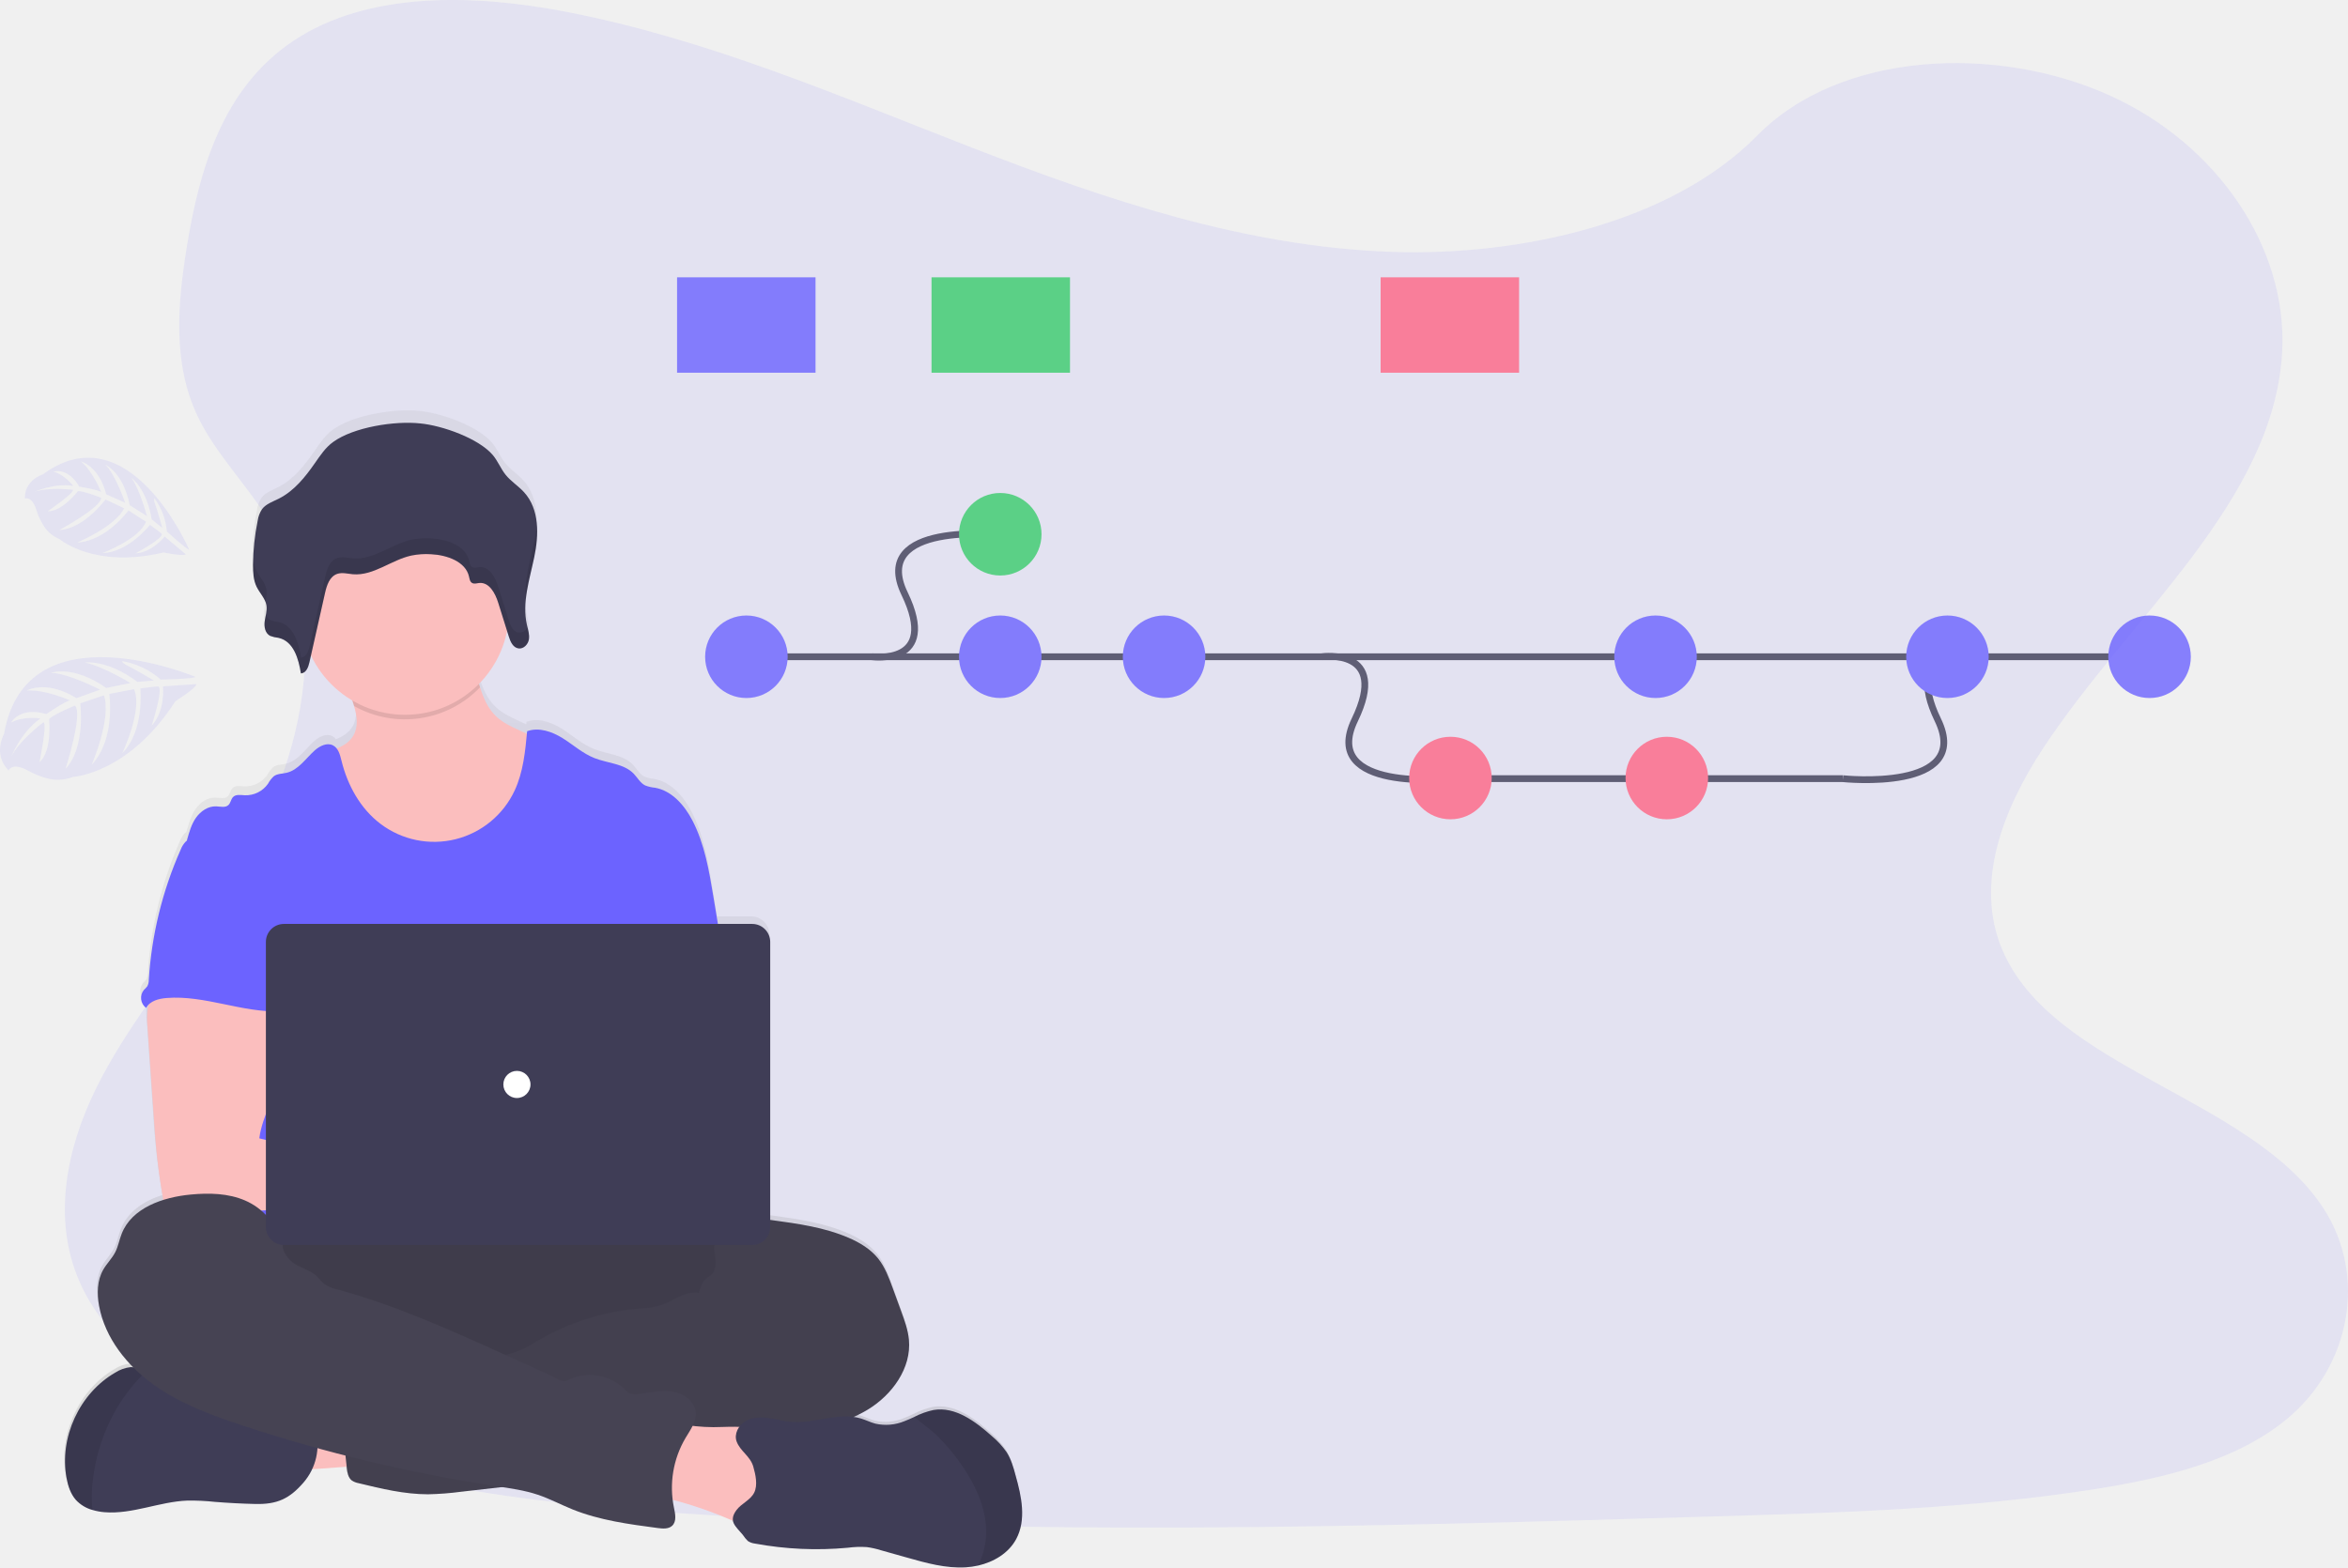
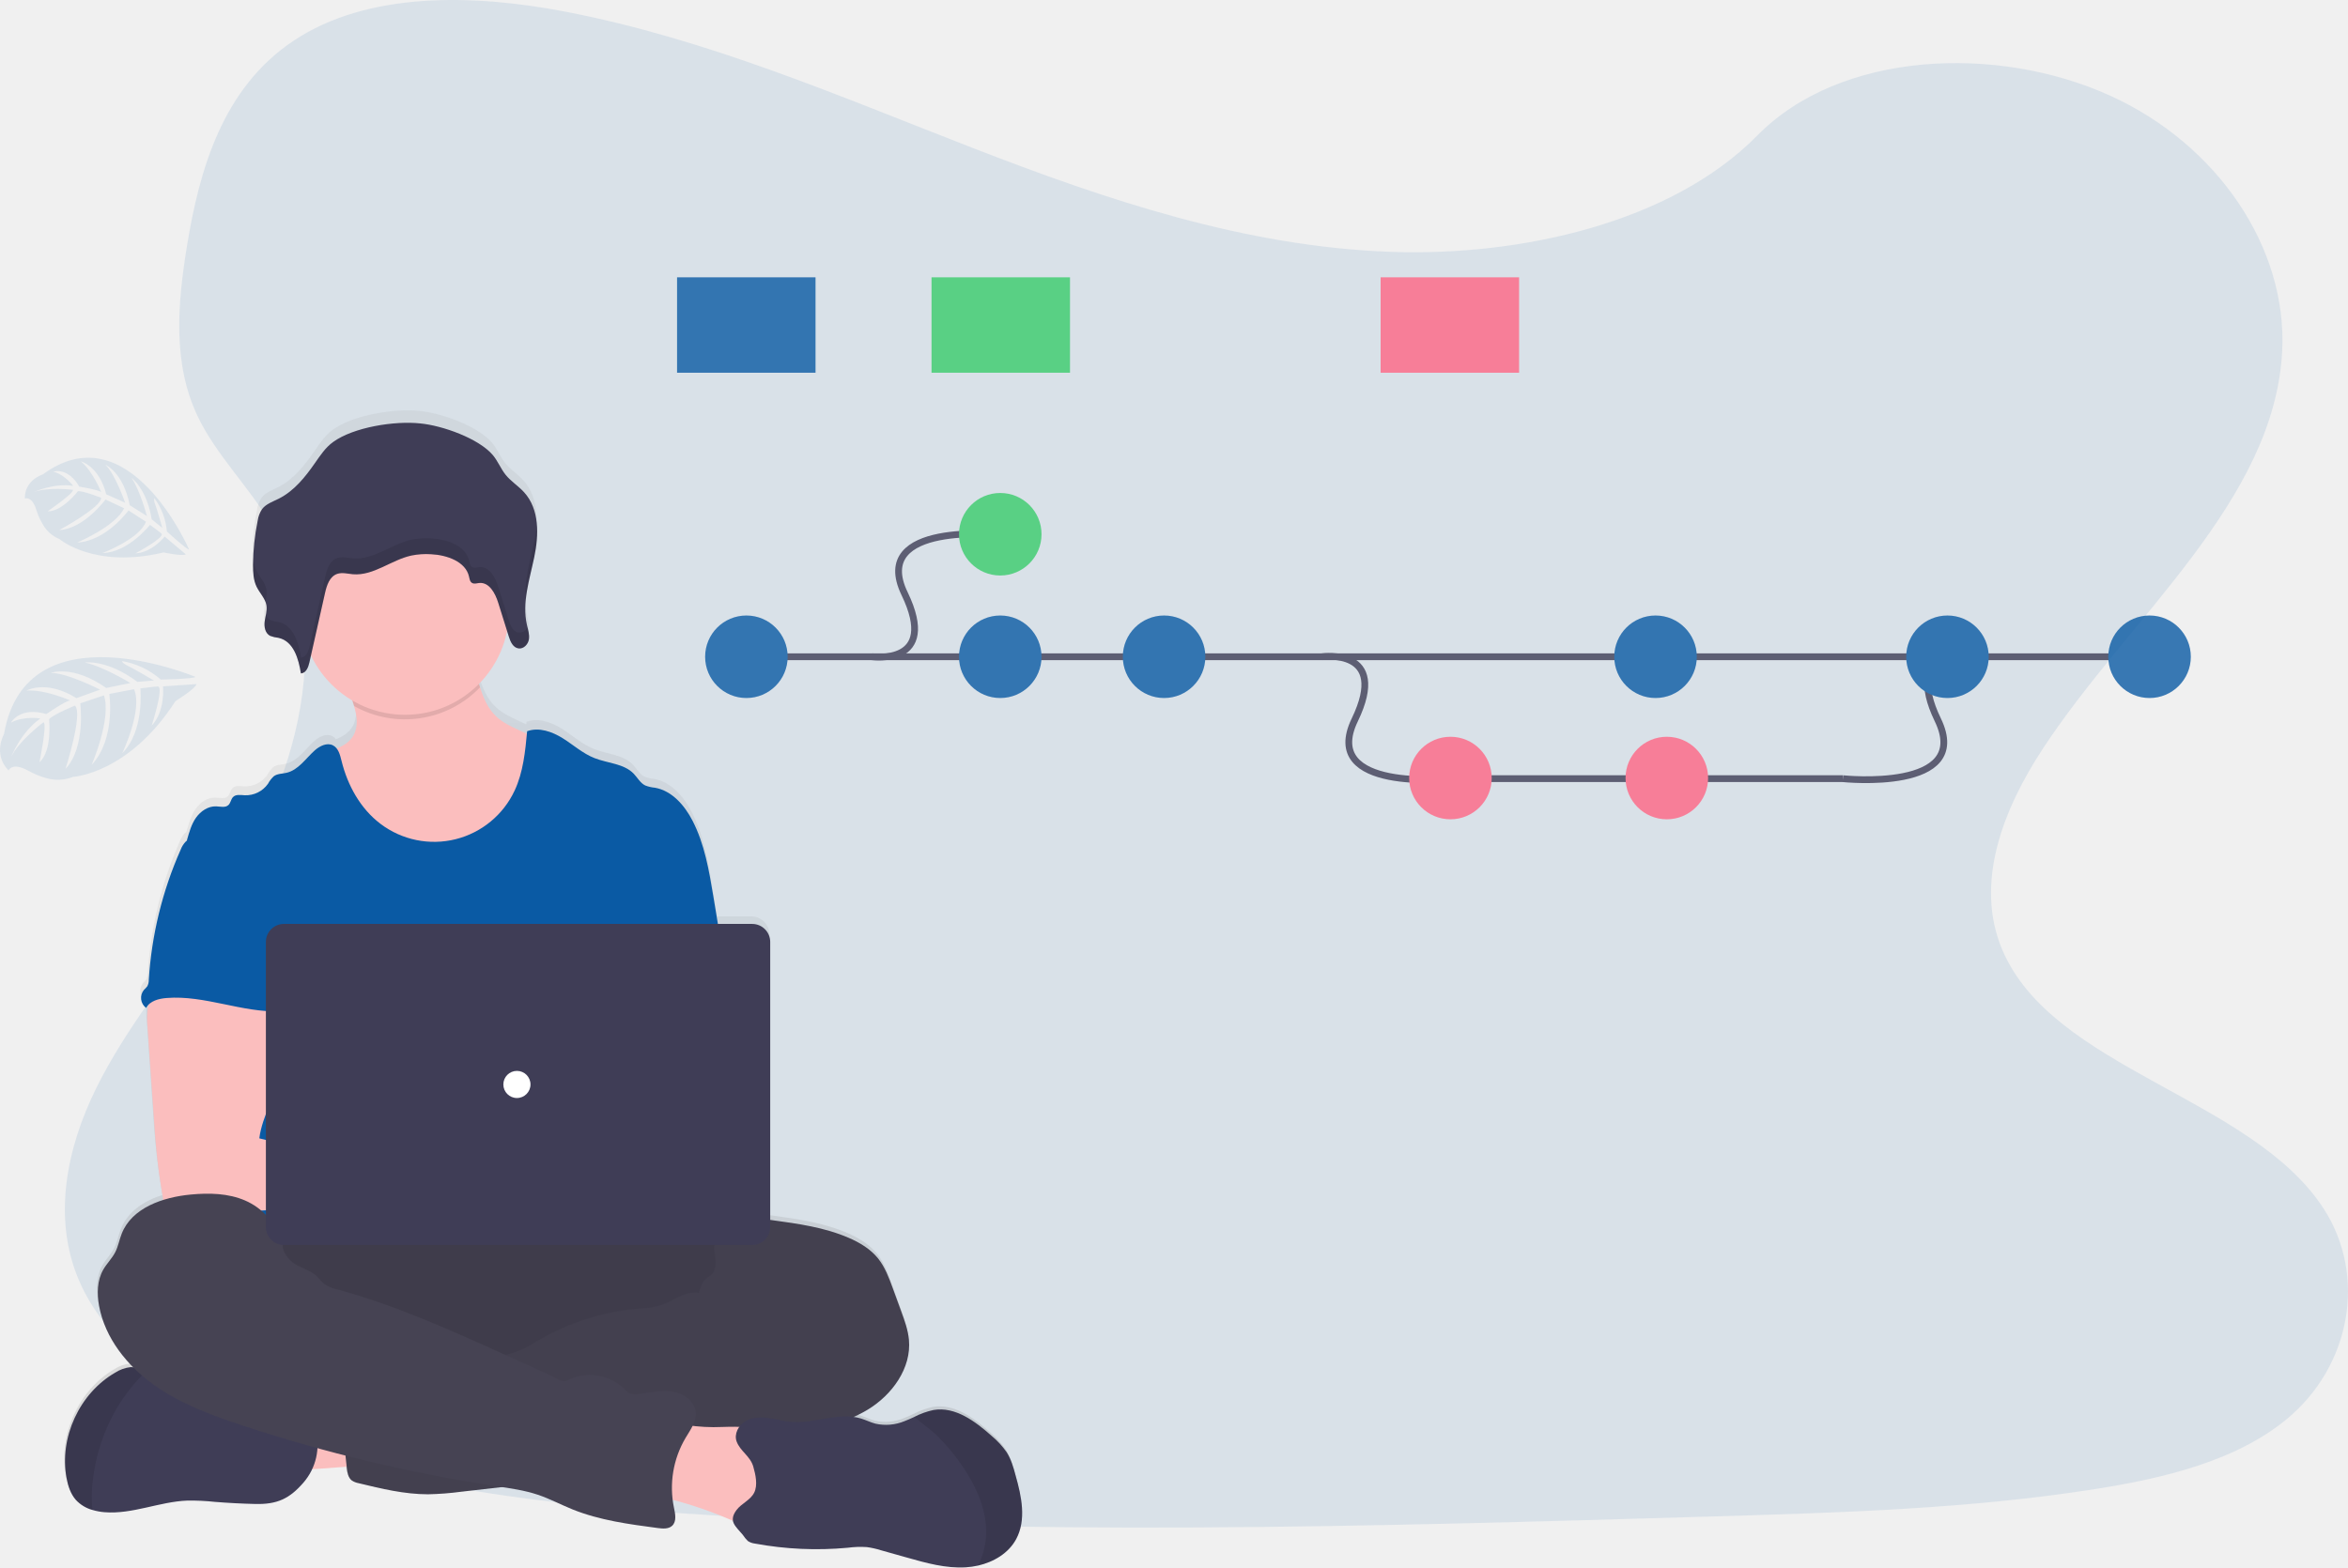
<svg xmlns="http://www.w3.org/2000/svg" id="b543c902-2711-464d-9f40-b15eb324e31e" data-name="Layer 1" width="1038.23" height="693.31" viewBox="0 0 1038.23 693.31">
  <defs>
    <linearGradient id="be976a09-f639-4984-bf14-ee296c482822" x1="320.96" y1="796.01" x2="320.96" y2="284.81" gradientUnits="userSpaceOnUse">
      <stop offset="0" stop-color="gray" stop-opacity="0.25" />
      <stop offset="0.54" stop-color="gray" stop-opacity="0.12" />
      <stop offset="1" stop-color="gray" stop-opacity="0.1" />
    </linearGradient>
  </defs>
-   <path d="M696.13,214.75c-64.72-2.25-126.36-23.14-185.23-46s-117.16-48.19-180.33-60.3c-40.63-7.79-87.09-8.89-119.83,12.89-31.5,21-41.68,57.15-47.16,90.72-4.11,25.27-6.54,51.85,4.75,75.5,7.83,16.42,21.74,30.22,31.36,45.95,33.46,54.72,9.81,122.2-26.46,175.63-17,25.06-36.74,49-49.87,75.66s-19.2,57.25-7.72,84.47c11.39,27,38.52,47.24,67.9,61.49,59.69,28.94,130,37.23,198.62,41.92,151.82,10.39,304.46,5.89,456.68,1.39,56.34-1.67,112.92-3.36,168.34-12.07,30.78-4.84,62.56-12.52,84.9-31,28.36-23.53,35.39-63.38,16.39-92.88-31.88-49.49-120-61.79-142.31-114.9-12.27-29.23.33-61.8,18.15-88.91,38.24-58.17,102.33-109.19,105.71-175.68,2.32-45.66-28.49-91.39-76.13-113-49.94-22.65-119.18-19.8-156,17.69C819.93,201.88,753.27,216.73,696.13,214.75Z" transform="translate(-80.89 -103.35)" fill="#6c63ff" opacity="0.1" />
+   <path d="M696.13,214.75c-64.72-2.25-126.36-23.14-185.23-46s-117.16-48.19-180.33-60.3c-40.63-7.79-87.09-8.89-119.83,12.89-31.5,21-41.68,57.15-47.16,90.72-4.11,25.27-6.54,51.85,4.75,75.5,7.83,16.42,21.74,30.22,31.36,45.95,33.46,54.72,9.81,122.2-26.46,175.63-17,25.06-36.74,49-49.87,75.66s-19.2,57.25-7.72,84.47c11.39,27,38.52,47.24,67.9,61.49,59.69,28.94,130,37.23,198.62,41.92,151.82,10.39,304.46,5.89,456.68,1.39,56.34-1.67,112.92-3.36,168.34-12.07,30.78-4.84,62.56-12.52,84.9-31,28.36-23.53,35.39-63.38,16.39-92.88-31.88-49.49-120-61.79-142.31-114.9-12.27-29.23.33-61.8,18.15-88.91,38.24-58.17,102.33-109.19,105.71-175.68,2.32-45.66-28.49-91.39-76.13-113-49.94-22.65-119.18-19.8-156,17.69C819.93,201.88,753.27,216.73,696.13,214.75Z" transform="translate(-80.89 -103.35)" fill="#0a5aa4" opacity="0.1" />
  <path d="M529.62,754.84c-1-3.62-2-7.28-4-10.43a36.53,36.53,0,0,0-6.55-7.17c-7.25-6.58-16.15-13.26-25.76-11.6a34.39,34.39,0,0,0-8.54,3.12c-1.4.65-2.81,1.3-4.25,1.85a21.17,21.17,0,0,1-12.82,1.12c-2.2-.59-4.25-1.65-6.42-2.31a20.35,20.35,0,0,0-3.15-.68,53.64,53.64,0,0,0,6.09-3.21C475,718.93,483.6,707,482.4,694.24c-.41-4.29-1.88-8.4-3.34-12.45l-3.84-10.62c-1.66-4.6-3.38-9.29-6.41-13.11-3.37-4.26-8.17-7.15-13.13-9.3-10.65-4.63-22.29-6.26-33.78-7.84l-.8-.11V516.68a8,8,0,0,0-8-8H398q-1-6.12-2-12.22c-1.9-11.61-3.87-23.43-9.22-33.88-3.5-6.84-9.07-13.37-16.58-14.71a16.08,16.08,0,0,1-4.31-1c-2.2-1.08-3.4-3.48-5.09-5.25-4.36-4.57-11.45-4.64-17.29-7-5.16-2.05-9.38-5.91-14.08-8.88s-10.54-5.08-15.74-3.15c0,.38-.07.76-.11,1.13l-3.34-1.54c-3.6-1.67-7.27-3.38-10.16-6.12-3.71-3.5-5.69-8.14-7.23-13.07-.16-.51-.31-1-.47-1.55a46.43,46.43,0,0,0,12.44-23.75l.81,2.63a17.45,17.45,0,0,0,.64,1.74,6.86,6.86,0,0,0,2,2.83,3.55,3.55,0,0,0,.84.49,3.5,3.5,0,0,0,.86.22,3.2,3.2,0,0,0,1.24-.09,4.73,4.73,0,0,0,3-2.78,6,6,0,0,0,.35-1.22,6.31,6.31,0,0,0,.07-.76c0-.08,0-.16,0-.24s0-.35,0-.52,0-.18,0-.28,0-.33-.05-.5l0-.26c0-.2-.06-.4-.1-.59s0-.11,0-.16c-.05-.25-.11-.51-.16-.76,0-.06,0-.13,0-.19s-.09-.41-.14-.62-.07-.27-.1-.41l0-.06h0c-.1-.4-.19-.79-.28-1.19a34.38,34.38,0,0,1-.55-10.56,113.08,113.08,0,0,1,2.86-15.35l.21-.91c.08-.35.16-.7.23-1.06.16-.72.32-1.44.47-2.17v0l.36-1.84.27-1.64,0-.21A47.41,47.41,0,0,0,318,330h0c-.46-5.23-2.08-10.18-5.63-14.12-2.51-2.79-5.82-4.85-8.15-7.78-2.18-2.74-3.41-6.12-5.67-8.81-6.24-7.45-22.26-13.19-32.09-14.19-11.26-1.14-29.45,1.74-38.53,8.39-3.36,2.45-5.66,6-8,9.36-4.3,6.25-9.18,12.49-16.07,16-2.6,1.32-5.58,2.32-7.31,4.62a12.49,12.49,0,0,0-1.95,5.18,102.71,102.71,0,0,0-2.06,19.78h0c0,.83,0,1.66,0,2.5a18.23,18.23,0,0,0,1.56,7.23c.16.34.34.67.53,1l.12.21a39.78,39.78,0,0,1,3.2,5.45,7.22,7.22,0,0,1,.49,1.66,12.24,12.24,0,0,1-.28,4.38h0c0,.22-.09.44-.13.66l-.09.43c0,.15,0,.3-.08.44-.08.43-.15.86-.21,1.28h0a9,9,0,0,0,.22,3.46,4.55,4.55,0,0,0,2.22,3,6.5,6.5,0,0,0,1.8.56c.63.11,1.27.18,1.89.32a9.33,9.33,0,0,1,2.29.85A9.22,9.22,0,0,1,208,383.1a11,11,0,0,1,.83.84,14,14,0,0,1,1.42,1.94q.32.53.6,1.08a24.67,24.67,0,0,1,1.71,4.52c.26.93.48,1.87.67,2.81.09.42.17.84.24,1.25s.14.83.2,1.24h0a2.91,2.91,0,0,0,.8-.16c1.47-.53,2.29-2.24,2.75-3.9.08-.28.15-.55.21-.82.23-1,.47-2.1.7-3.15a46.37,46.37,0,0,0,18.25,20.1c.28.83.55,1.65.79,2.49,1.31,4.53,1.94,9.27-.33,13.23-1.62,2.81-4.34,4.54-7.38,5.74a4.88,4.88,0,0,0-1.65-1.4c-2.63-1.32-5.79.28-8,2.25-4,3.62-7.26,8.81-12.52,10-1.9.44-4,.35-5.58,1.51a13,13,0,0,0-2.59,3.4,11.92,11.92,0,0,1-10.23,5.1c-1.83-.09-4-.51-5.25.83-.93,1-1,2.58-2,3.53-1.34,1.32-3.54.68-5.41.6-3.56-.15-6.87,2.15-8.9,5.1s-3,6.48-4,10l0,.06a7.15,7.15,0,0,0-.73.61,10.55,10.55,0,0,0-2.21,3.58,170.87,170.87,0,0,0-14.1,58.18,6,6,0,0,1-.64,2.82,13.87,13.87,0,0,1-1.47,1.6,5.61,5.61,0,0,0,.93,8,6.3,6.3,0,0,1,1.07-1.42c-.11.46-.21.91-.28,1.32a35.49,35.49,0,0,0-.11,8.8q1.42,20.84,2.87,41.65c.27,3.93.54,7.85.9,11.77q1.05,11.38,3,22.67c.06.34.13.69.22,1-8.15,2.59-15.4,7.27-18.45,15.08-1.06,2.7-1.54,5.64-2.84,8.23-1.43,2.84-3.78,5.11-5.34,7.89-2.69,4.78-2.81,10.64-1.83,16,1.89,10.45,7.54,19.79,15,27.39-.33,0-.67,0-1,0a15.64,15.64,0,0,0-6.83,2.45c-15.78,9.22-24.8,29-21.51,47.06.65,3.53,1.78,7.11,4.14,9.8a15.51,15.51,0,0,0,7.28,4.46,25.29,25.29,0,0,0,5.37,1c12.3,1,24.21-4.7,36.54-5.18a98,98,0,0,1,12.23.57q8.91.74,17.85.94c9.69.23,15.14-2.35,21.32-9.59a26.1,26.1,0,0,0,3.77-5.94c5.26-.3,11.07-.76,15.27-1.1l.06.58c.23,2,.58,4.3,2.18,5.56a7.61,7.61,0,0,0,3,1.23c10.1,2.48,20.32,5,30.72,5a129.71,129.71,0,0,0,14.59-1.12l18.27-2.11a91,91,0,0,1,15.7,3.42c5.28,1.79,10.21,4.45,15.37,6.56,12,4.86,24.9,6.6,37.68,8.3,2.18.29,4.68.49,6.29-1,2.08-2,1.39-5.34.8-8.14-.24-1.15-.42-2.3-.56-3.46a175.25,175.25,0,0,1,25.24,8.76l1.43.63c.42,2.18,2.43,3.92,4.36,6.27a16,16,0,0,0,2.21,2.74,7.37,7.37,0,0,0,3.17,1.14,147.82,147.82,0,0,0,40.93,1.85,41.86,41.86,0,0,1,8.44-.29,36.58,36.58,0,0,1,6.1,1.37l11.57,3.32c8.53,2.44,17.26,4.91,26.11,4.36a33.4,33.4,0,0,0,5.33-.77c7-1.62,13.52-5.53,16.88-11.82C534.37,774.76,532.18,764.24,529.62,754.84Z" transform="translate(-80.89 -103.35)" fill="url(#be976a09-f639-4984-bf14-ee296c482822)" />
  <path d="M205.91,752.89c-2.11-4.8-4.11-10.32-2-15.12a12.85,12.85,0,0,1,6.65-6.25,32,32,0,0,1,9-2.22,125.61,125.61,0,0,1,29.26-.4c.71,5.62-.79,11.32-2.08,16.75-1.17,5-1.84,5.74-7,6C236.4,751.83,206.7,754.66,205.91,752.89Z" transform="translate(-80.89 -103.35)" fill="#fbbebe" />
  <ellipse cx="214.07" cy="577.16" rx="143" ry="40" fill="#464353" />
  <ellipse cx="214.07" cy="577.16" rx="143" ry="40" opacity="0.1" />
  <path d="M320.6,469.35a44.49,44.49,0,0,1-22.94,20.84,57.58,57.58,0,0,1-18.21,3.46c-6.79.31-13.72-.13-20.1-2.45-8.56-3.1-15.67-9.44-21-16.83s-9-15.83-12.19-24.34c-1.68-4.43-3.28-9.15-2.49-13.83,5.15-1.17,10.79-2.89,13.45-7.46,2.27-3.92,1.64-8.62.33-13.1-.37-1.27-.8-2.53-1.23-3.74-1-2.9-4.45-8.41-2-10.89,1.53-1.57,7.94-2.37,10.15-3.39,6.81-3.14,13.09-7.68,20.57-9.17,6.47-1.29,13.15-.08,19.61,1.26a6.45,6.45,0,0,1,2.42.87,5.82,5.82,0,0,1,1.8,2.7c1.84,4.48,2.92,9.43,4.4,14.1,1.54,4.89,3.52,9.48,7.23,12.95,2.89,2.71,6.57,4.41,10.17,6.06l8.86,4.06a11.65,11.65,0,0,1,4.19,2.71,10.61,10.61,0,0,1,2,5.44A50.82,50.82,0,0,1,320.6,469.35Z" transform="translate(-80.89 -103.35)" fill="#fbbebe" />
  <path d="M293.13,407.38a46,46,0,0,1-55.67,8.26c-.37-1.27-.8-2.53-1.23-3.74-1-2.9-4.45-8.41-2-10.89,1.53-1.57,7.94-2.37,10.15-3.39,6.81-3.14,13.09-7.68,20.57-9.17,6.47-1.29,13.15-.08,19.61,1.26a6.45,6.45,0,0,1,2.42.87,5.82,5.82,0,0,1,1.8,2.7C290.57,397.76,291.65,402.71,293.13,407.38Z" transform="translate(-80.89 -103.35)" opacity="0.1" />
  <circle cx="179.07" cy="270.16" r="46" fill="#fbbebe" />
-   <path d="M400.11,522.8l-3.78-22.9c-1.91-11.49-3.88-23.2-9.22-33.55-3.51-6.78-9.08-13.24-16.59-14.58a16.05,16.05,0,0,1-4.32-1c-2.2-1.06-3.4-3.44-5.09-5.2-4.36-4.52-11.46-4.59-17.3-6.89-5.16-2-9.38-5.85-14.08-8.79s-10.55-5-15.75-3.12c-.84,8.95-1.73,18.1-5.53,26.25a39.28,39.28,0,0,1-59.26,14.76c-8.91-6.71-14.62-17.06-17.28-27.89-.65-2.64-1.39-5.67-3.82-6.88-2.63-1.32-5.79.28-8,2.22-4,3.59-7.27,8.73-12.53,9.94-1.9.44-4,.35-5.58,1.5a12.7,12.7,0,0,0-2.6,3.37,12,12,0,0,1-10.23,5.06c-1.83-.09-4-.51-5.25.82-.93,1-1,2.56-2,3.49-1.35,1.31-3.54.67-5.42.6-3.56-.15-6.87,2.13-8.91,5s-3,6.42-4,9.86c10.93,24.34,20.93,48.71,31.86,73.05a6.23,6.23,0,0,1,.79,3,7.31,7.31,0,0,1-1.36,3c-5.36,8.61-5.19,19.44-4.6,29.56s1.31,20.81-3.21,29.88c-1.23,2.49-2.83,4.77-4,7.26-2.74,5.64-3.73,23.68-2.13,29.74H407c-4.31-11.85-2.67-35.63-1.77-48.21.63-8.8-1-17.59-1.7-26.39C402,557.79,403.08,540.74,400.11,522.8Z" transform="translate(-80.89 -103.35)" fill="#6c63ff" />
+   <path d="M400.11,522.8l-3.78-22.9c-1.91-11.49-3.88-23.2-9.22-33.55-3.51-6.78-9.08-13.24-16.59-14.58a16.05,16.05,0,0,1-4.32-1c-2.2-1.06-3.4-3.44-5.09-5.2-4.36-4.52-11.46-4.59-17.3-6.89-5.16-2-9.38-5.85-14.08-8.79s-10.55-5-15.75-3.12c-.84,8.95-1.73,18.1-5.53,26.25a39.28,39.28,0,0,1-59.26,14.76c-8.91-6.71-14.62-17.06-17.28-27.89-.65-2.64-1.39-5.67-3.82-6.88-2.63-1.32-5.79.28-8,2.22-4,3.59-7.27,8.73-12.53,9.94-1.9.44-4,.35-5.58,1.5a12.7,12.7,0,0,0-2.6,3.37,12,12,0,0,1-10.23,5.06c-1.83-.09-4-.51-5.25.82-.93,1-1,2.56-2,3.49-1.35,1.31-3.54.67-5.42.6-3.56-.15-6.87,2.13-8.91,5s-3,6.42-4,9.86c10.93,24.34,20.93,48.71,31.86,73.05a6.23,6.23,0,0,1,.79,3,7.31,7.31,0,0,1-1.36,3c-5.36,8.61-5.19,19.44-4.6,29.56s1.31,20.81-3.21,29.88c-1.23,2.49-2.83,4.77-4,7.26-2.74,5.64-3.73,23.68-2.13,29.74H407c-4.31-11.85-2.67-35.63-1.77-48.21.63-8.8-1-17.59-1.7-26.39C402,557.79,403.08,540.74,400.11,522.8Z" transform="translate(-80.89 -103.35)" fill="#0a5aa4" />
  <path d="M146.25,549a35.4,35.4,0,0,0-.12,8.73L149,599c.27,3.89.54,7.77.9,11.65.69,7.53,1.72,15,3,22.46A4,4,0,0,0,157,637c12.65,2.68,25.72,2.57,38.63,1.84,19.7-1.1,39.37-3.61,59.1-3.18,5.08.11,11,0,14.08-4s1.29-10.47-2.73-13.7-9.48-4-14.64-4c-6.83-.07-13.66.9-20.47.5-6.25-.37-12.36-1.88-18.42-3.39l-17-4.23c.65-5.15,2.61-10,4.47-14.89,3.34-8.67,6.46-17.63,6.52-26.92s-3.44-19.06-11.05-24.38c-6.26-4.37-14.32-5.18-21.95-5-5.55.16-15.14-1.17-20.21,1C149.32,538.41,147,545.07,146.25,549Z" transform="translate(-80.89 -103.35)" fill="#fbbebe" />
  <path d="M411.68,643.36c3.33-1.27,7-.81,10.57-.33,11.49,1.57,23.15,3.18,33.8,7.77,5,2.14,9.76,5,13.14,9.21,3,3.79,4.75,8.43,6.41,13l3.84,10.52c1.46,4,2.94,8.08,3.35,12.33,1.2,12.59-7.41,24.46-18.24,31s-23.58,8.87-36,11.31-24.89,5.14-37.26,8a150,150,0,0,1-17.53,3.45c-13.24,1.5-27.08-.71-39.66,3.67-5,1.75-9.91,4.35-15.1,5.56a93.93,93.93,0,0,1-10.44,1.59l-23.81,2.72a129.89,129.89,0,0,1-14.6,1.12c-10.4,0-20.63-2.46-30.73-4.92a7.77,7.77,0,0,1-3-1.21c-1.6-1.26-1.95-3.49-2.18-5.51q-1.53-13.41-2.68-26.85c-.24-2.91-.42-6.06,1.17-8.51,2-3,5.9-3.94,9.46-4.52a246.88,246.88,0,0,1,45.68-3.17c5.81-5.81,15.39-5.84,23-9a68.39,68.39,0,0,0,8.11-4.41,106,106,0,0,1,44.53-14.07,41.45,41.45,0,0,0,9.11-1.3c5.89-1.83,11.26-6.81,17.31-5.59.75-2.07,1.27-4.84,3-6.26.86-.73,1.92-1.22,2.71-2,1.67-1.69,1.82-4.35,1.57-6.71s-.81-4.78-.2-7.08a9.79,9.79,0,0,1,1.11-2.47C401.12,645.52,405.65,642.86,411.68,643.36Z" transform="translate(-80.89 -103.35)" fill="#464353" />
  <path d="M411.68,643.36c3.33-1.27,7-.81,10.57-.33,11.49,1.57,23.15,3.18,33.8,7.77,5,2.14,9.76,5,13.14,9.21,3,3.79,4.75,8.43,6.41,13l3.84,10.52c1.46,4,2.94,8.08,3.35,12.33,1.2,12.59-7.41,24.46-18.24,31s-23.58,8.87-36,11.31-24.89,5.14-37.26,8a150,150,0,0,1-17.53,3.45c-13.24,1.5-27.08-.71-39.66,3.67-5,1.75-9.91,4.35-15.1,5.56a93.93,93.93,0,0,1-10.44,1.59l-23.81,2.72a129.89,129.89,0,0,1-14.6,1.12c-10.4,0-20.63-2.46-30.73-4.92a7.77,7.77,0,0,1-3-1.21c-1.6-1.26-1.95-3.49-2.18-5.51q-1.53-13.41-2.68-26.85c-.24-2.91-.42-6.06,1.17-8.51,2-3,5.9-3.94,9.46-4.52a246.88,246.88,0,0,1,45.68-3.17c5.81-5.81,15.39-5.84,23-9a68.39,68.39,0,0,0,8.11-4.41,106,106,0,0,1,44.53-14.07,41.45,41.45,0,0,0,9.11-1.3c5.89-1.83,11.26-6.81,17.31-5.59.75-2.07,1.27-4.84,3-6.26.86-.73,1.92-1.22,2.71-2,1.67-1.69,1.82-4.35,1.57-6.71s-.81-4.78-.2-7.08a9.79,9.79,0,0,1,1.11-2.47C401.12,645.52,405.65,642.86,411.68,643.36Z" transform="translate(-80.89 -103.35)" opacity="0.05" />
  <path d="M215.11,759.07c-6.19,7.17-11.64,9.73-21.33,9.5q-8.94-.21-17.86-.93a100.2,100.2,0,0,0-12.24-.57c-12.34.48-24.25,6.13-36.56,5.14a25.92,25.92,0,0,1-5.37-1,15.63,15.63,0,0,1-7.29-4.42c-2.36-2.67-3.49-6.21-4.14-9.71-3.29-17.94,5.73-37.48,21.52-46.61a15.78,15.78,0,0,1,6.84-2.43,16.21,16.21,0,0,1,6.92,1.52l.15.06a52.33,52.33,0,0,1,17.14,11.44,9.66,9.66,0,0,0,2.62,2.11,9,9,0,0,0,3.09.58l13.14.83a31.14,31.14,0,0,1,6.6.91,52.46,52.46,0,0,1,6.94,3c7.07,3.16,14.91,4,22.55,5.22a3.37,3.37,0,0,1,2,.8,3.13,3.13,0,0,1,.62,1.3A25.51,25.51,0,0,1,215.11,759.07Z" transform="translate(-80.89 -103.35)" fill="#3f3d56" />
  <path d="M145.75,709.63a78.9,78.9,0,0,0-13.15,16.44,82.28,82.28,0,0,0-10.74,32.54,60.4,60.4,0,0,0-.11,12.61,15.63,15.63,0,0,1-7.29-4.42c-2.36-2.67-3.49-6.21-4.14-9.71-3.29-17.94,5.73-37.48,21.52-46.61a15.78,15.78,0,0,1,6.84-2.43,16.21,16.21,0,0,1,6.92,1.52Z" transform="translate(-80.89 -103.35)" opacity="0.1" />
  <path d="M400.24,734.51c7.35-.2,15.6-.57,21,4.38,5.15,4.68,5.83,12.4,6.17,19.35l.39,8.07c.12,2.46.22,5-.77,7.28-1.76,4-6.59,5.93-11,5.7s-8.46-2.16-12.49-3.9a175.7,175.7,0,0,0-34-10.71q.57-8.37,1.9-16.66c.61-3.83.71-10.24,3.27-13.42,2.71-3.36,6.24-1.54,9.92-.92A79.63,79.63,0,0,0,400.24,734.51Z" transform="translate(-80.89 -103.35)" fill="#fbbebe" />
  <path d="M206,653.42c0,1-1.57,0-1.71-1.07-1.1-8.09-7.52-14.76-15-18s-16-3.41-24.1-2.64c-12.25,1.16-26,5.85-30.48,17.3-1.06,2.68-1.54,5.58-2.84,8.15-1.44,2.82-3.79,5.07-5.35,7.81-2.69,4.74-2.8,10.55-1.83,15.91,2.61,14.3,12.39,26.53,24.24,35s25.7,13.53,39.51,18.09a685.19,685.19,0,0,0,112,26.75c6.16.93,12.38,1.79,18.28,3.77,5.28,1.77,10.22,4.42,15.38,6.5,12,4.82,24.91,6.54,37.7,8.23,2.18.28,4.68.48,6.29-1,2.08-1.93,1.39-5.29.8-8.06A43.35,43.35,0,0,1,384,739.4c2.14-3.6,4.92-7.29,4.52-11.46-.48-4.86-5.32-8.3-10.14-9.08s-9.72.37-14.56,1c-1.67.22-3.49.36-4.95-.49a9.89,9.89,0,0,1-1.94-1.72,21.93,21.93,0,0,0-25.54-3.57c-1.79,1-4.5-1.23-6.36-2.07L304,702.49c-24.16-10.93-48.44-21.91-74-28.83a15.54,15.54,0,0,1-5.7-2.37c-1.27-1-2.18-2.36-3.35-3.47-2.55-2.41-6.1-3.37-9.16-5.08S205.3,656.85,206,653.42Z" transform="translate(-80.89 -103.35)" fill="#464353" />
  <path d="M530.21,784.11c-3.36,6.23-9.88,10.11-16.88,11.71a33.5,33.5,0,0,1-5.34.76c-8.85.55-17.59-1.9-26.12-4.32L470.29,789a36.55,36.55,0,0,0-6.1-1.36,41.86,41.86,0,0,0-8.44.29,149.59,149.59,0,0,1-41-1.84,7.23,7.23,0,0,1-3.17-1.13,15.75,15.75,0,0,1-2.21-2.71c-3.15-3.79-6.54-6-2.81-11,2.15-2.9,6.14-4.35,7.81-7.68s.6-8.06-.39-11.5c-1.35-4.75-5.79-6.8-7.38-11.16-1.19-3.29.81-7.11,3.82-8.9s6.73-1.93,10.2-1.47,6.87,1.44,10.36,1.71c10.26.82,20.75-4.47,30.6-1.49,2.17.66,4.22,1.71,6.42,2.29a21.35,21.35,0,0,0,12.83-1.11c1.44-.54,2.85-1.19,4.25-1.83a34.23,34.23,0,0,1,8.55-3.09c9.61-1.65,18.52,5,25.77,11.49a36.44,36.44,0,0,1,6.55,7.1c2,3.12,3.06,6.75,4,10.33C532.6,765.19,534.79,775.61,530.21,784.11Z" transform="translate(-80.89 -103.35)" fill="#3f3d56" />
  <path d="M530.21,784.11c-3.36,6.23-9.88,10.11-16.88,11.71a32.69,32.69,0,0,0,3.55-17.16c-.6-9.51-4.78-18.47-10.11-26.37a93.4,93.4,0,0,0-11.14-13.57c-3.18-3.2-7.09-5.74-10.51-8.67a34.23,34.23,0,0,1,8.55-3.09c9.61-1.65,18.52,5,25.77,11.49a36.44,36.44,0,0,1,6.55,7.1c2,3.12,3.06,6.75,4,10.33C532.6,765.19,534.79,775.61,530.21,784.11Z" transform="translate(-80.89 -103.35)" opacity="0.1" />
-   <path d="M163,475.61a10.35,10.35,0,0,0-2.22,3.55,167.86,167.86,0,0,0-14.1,57.62,5.76,5.76,0,0,1-.65,2.79,12.21,12.21,0,0,1-1.47,1.59,5.52,5.52,0,0,0,.94,8c1.65-3.11,5.6-4.12,9.11-4.39,16.81-1.33,33.23,6.49,50.09,5.9-1.19-4.11-2.9-8.06-3.87-12.22-4.29-18.47,6.41-38.58-.15-56.37-1.31-3.56-3.5-7.06-6.95-8.62a18.51,18.51,0,0,0-4.45-1.18c-4.26-.77-12.74-4.06-16.86-2.74-1.52.49-2.12,1.92-3.38,2.78C167.13,473.55,164.59,474,163,475.61Z" transform="translate(-80.89 -103.35)" fill="#6c63ff" />
+   <path d="M163,475.61a10.35,10.35,0,0,0-2.22,3.55,167.86,167.86,0,0,0-14.1,57.62,5.76,5.76,0,0,1-.65,2.79,12.21,12.21,0,0,1-1.47,1.59,5.52,5.52,0,0,0,.94,8c1.65-3.11,5.6-4.12,9.11-4.39,16.81-1.33,33.23,6.49,50.09,5.9-1.19-4.11-2.9-8.06-3.87-12.22-4.29-18.47,6.41-38.58-.15-56.37-1.31-3.56-3.5-7.06-6.95-8.62a18.51,18.51,0,0,0-4.45-1.18c-4.26-.77-12.74-4.06-16.86-2.74-1.52.49-2.12,1.92-3.38,2.78C167.13,473.55,164.59,474,163,475.61Z" transform="translate(-80.89 -103.35)" fill="#0a5aa4" />
  <rect x="117.57" y="408.66" width="223" height="142" rx="7.97" fill="#3f3d56" />
  <circle cx="228.57" cy="479.66" r="6" fill="#fff" />
  <path d="M228.18,298.85c-3.36,2.43-5.66,5.92-8,9.27-4.31,6.19-9.19,12.37-16.08,15.82-2.61,1.31-5.59,2.3-7.32,4.58a12.34,12.34,0,0,0-1.95,5.13,101.65,101.65,0,0,0-2.06,19.6c0,3.28.14,6.66,1.59,9.64,1.37,2.8,3.84,5.17,4.35,8.22.39,2.38-.49,4.75-.8,7.14s.23,5.22,2.44,6.36a14.79,14.79,0,0,0,3.7.87c6.65,1.48,8.88,9.28,9.89,15.73,2.26-.13,3.28-2.72,3.75-4.83l6.93-30.81c.75-3.34,2-7.21,5.33-8.38,2.23-.77,4.67-.05,7,.15,9.15.75,16.89-6.32,25.84-8.27a33,33,0,0,1,8.71-.58c7.06.35,15.27,3.25,16.77,9.84.25,1.07.4,2.35,1.4,2.88s2.05.08,3.1,0c4.48-.45,7.12,4.59,8.41,8.71l4.7,15c.7,2.27,1.88,4.94,4.34,5.23,2.27.28,4.2-1.87,4.54-4s-.4-4.34-.89-6.48c-2.21-9.85,1.17-19.93,3.23-29.8s2.43-21.21-4.48-28.81c-2.51-2.75-5.81-4.8-8.15-7.7-2.18-2.72-3.41-6.06-5.67-8.73-6.25-7.37-22.28-13.06-32.11-14C255.46,289.41,237.26,292.26,228.18,298.85Z" transform="translate(-80.89 -103.35)" fill="#3f3d56" />
  <g opacity="0.1">
    <path d="M310.26,383.15c-2.46-.3-3.64-3-4.34-5.23q-2.35-7.51-4.7-15c-1.29-4.13-3.93-9.17-8.41-8.71-1.05.11-2.18.52-3.1,0s-1.15-1.81-1.4-2.88c-1.5-6.6-9.71-9.49-16.77-9.84a33.43,33.43,0,0,0-8.71.57c-8.95,2-16.69,9-25.84,8.27-2.36-.19-4.8-.91-7-.14-3.37,1.16-4.58,5-5.33,8.38l-6.93,30.8c-.47,2.12-1.49,4.71-3.75,4.83-1-6.44-3.24-14.24-9.89-15.72a15.72,15.72,0,0,1-3.7-.87,4.34,4.34,0,0,1-1.93-2.15c-.18.93-.39,1.86-.51,2.79-.3,2.38.23,5.22,2.44,6.36a14.79,14.79,0,0,0,3.7.87c6.65,1.48,8.88,9.28,9.89,15.73,2.26-.13,3.28-2.72,3.75-4.83l6.93-30.81c.75-3.34,2-7.21,5.33-8.38,2.23-.77,4.67-.05,7,.15,9.15.75,16.89-6.32,25.84-8.27a33,33,0,0,1,8.71-.58c7.06.35,15.27,3.25,16.77,9.84.25,1.07.4,2.35,1.4,2.88s2.05.08,3.1,0c4.48-.45,7.12,4.59,8.41,8.71q2.34,7.51,4.7,15c.7,2.27,1.88,4.94,4.34,5.23,2.27.28,4.2-1.87,4.54-4a13.58,13.58,0,0,0-.6-5.31A4.13,4.13,0,0,1,310.26,383.15Z" transform="translate(-80.89 -103.35)" />
    <path d="M198.72,364.11c-.51-3.05-3-5.42-4.35-8.22a16.45,16.45,0,0,1-1.48-6c0,1.12-.1,2.24-.11,3.37,0,3.28.14,6.66,1.59,9.64,1.11,2.27,2.94,4.27,3.86,6.58A15.06,15.06,0,0,0,198.72,364.11Z" transform="translate(-80.89 -103.35)" />
    <path d="M317.14,342.83c-1.82,8.72-4.66,17.6-3.78,26.34.57-6.45,2.45-12.94,3.78-19.34A51,51,0,0,0,318.3,335,61.14,61.14,0,0,1,317.14,342.83Z" transform="translate(-80.89 -103.35)" />
  </g>
  <g opacity="0.8">
    <line x1="330.04" y1="290.49" x2="955.1" y2="290.49" fill="none" stroke="#3f3d56" stroke-miterlimit="10" stroke-width="3" />
    <path d="M466.46,393.83s29.89,4.15,14.41-27.92,42-26,42-26" transform="translate(-80.89 -103.35)" fill="none" stroke="#3f3d56" stroke-miterlimit="10" stroke-width="3" />
    <path d="M665.53,393.83s29.89-4.14,14.41,27.93,42,26,42,26" transform="translate(-80.89 -103.35)" fill="none" stroke="#3f3d56" stroke-miterlimit="10" stroke-width="3" />
    <path d="M952.16,393.83s-29.9-4.14-14.41,27.93-42,26-42,26" transform="translate(-80.89 -103.35)" fill="none" stroke="#3f3d56" stroke-miterlimit="10" stroke-width="3" />
    <line x1="814.86" y1="344.4" x2="649.93" y2="344.4" fill="none" stroke="#3f3d56" stroke-miterlimit="10" stroke-width="3" />
-     <circle cx="330.04" cy="290.49" r="18.25" fill="#6c63ff" />
+     <circle cx="330.04" cy="290.49" r="18.25" fill="#0a5aa4" />
    <circle cx="442.29" cy="236.3" r="18.25" fill="#3acc6c" />
-     <circle cx="442.29" cy="290.49" r="18.25" fill="#6c63ff" />
-     <circle cx="514.73" cy="290.49" r="18.25" fill="#6c63ff" />
+     <circle cx="442.29" cy="290.49" r="18.25" fill="#0a5aa4" />
+     <circle cx="514.73" cy="290.49" r="18.25" fill="#0a5aa4" />
    <circle cx="641.35" cy="344.13" r="18.25" fill="#ff6584" />
    <circle cx="737.03" cy="344.13" r="18.25" fill="#ff6584" />
-     <circle cx="732.04" cy="290.49" r="18.25" fill="#6c63ff" />
-     <circle cx="950.48" cy="290.49" r="18.25" fill="#6c63ff" />
-     <circle cx="861.12" cy="290.49" r="18.25" fill="#6c63ff" />
-     <rect x="299.38" y="122.66" width="61.23" height="42.2" fill="#6c63ff" />
+     <circle cx="732.04" cy="290.49" r="18.25" fill="#0a5aa4" />
+     <circle cx="950.48" cy="290.49" r="18.25" fill="#0a5aa4" />
+     <circle cx="861.12" cy="290.49" r="18.25" fill="#0a5aa4" />
+     <rect x="299.38" y="122.66" width="61.23" height="42.2" fill="#0a5aa4" />
    <rect x="411.9" y="122.66" width="61.23" height="42.2" fill="#3acc6c" />
    <rect x="610.48" y="122.66" width="61.23" height="42.2" fill="#ff6584" />
  </g>
  <g opacity="0.1">
-     <path d="M167.24,402.71S92.47,371.27,82.67,428c0,0-5.11,8.84,2,16.14,0,0,1.53-3.92,8.75.13a37.17,37.17,0,0,0,8.16,3.32,18.36,18.36,0,0,0,11.62-.62h0s24.59-1.33,45.27-33.5c0,0,8.87-5.48,9.31-7.54l-14.82,1s1.14,10.85-5,17.36c0,0,5.44-16.84,2.83-17.31-.53-.1-7.83.86-7.83.86s1.89,18.87-8,28.63c0,0,9.18-19.19,5.19-28.29l-10.94,2.11s3,19.85-7.82,31.39c0,0,8.9-20.4,5.46-30.76l-10.47,3.52s2.52,19.41-6.53,29c0,0,7.9-24.61,4.18-28,0,0-9.42,3.82-11.43,6,0,0,1.49,14-4.26,19.05,0,0,3.53-17,1.78-17.7,0,0-10.94,8.24-14.28,15.35,0,0,4.16-10.86,12.91-17,0,0-7.35-1.24-13,1.83,0,0,3.78-7.21,15.65-3.79,0,0,8.79-6.09,10.55-6,0,0-11.23-5-19.34-4.38,0,0,8.7-5,22.08,3.35l10.45-3.77s-14.5-7.43-21.76-7.4c0,0,9.66-3.74,24.47,6.66l10.7-2.18s-12-7.35-20.09-9.06c0,0,9.7-1.54,23.18,8.55l7.31-.61s-8.85-5.22-11.53-6.49-2.56-2.09-2.56-2.09A34.89,34.89,0,0,1,152,403.94S167.18,403.64,167.24,402.71Z" transform="translate(-80.89 -103.35)" fill="#6c63ff" />
+     <path d="M167.24,402.71S92.47,371.27,82.67,428c0,0-5.11,8.84,2,16.14,0,0,1.53-3.92,8.75.13a37.17,37.17,0,0,0,8.16,3.32,18.36,18.36,0,0,0,11.62-.62h0s24.59-1.33,45.27-33.5c0,0,8.87-5.48,9.31-7.54l-14.82,1s1.14,10.85-5,17.36c0,0,5.44-16.84,2.83-17.31-.53-.1-7.83.86-7.83.86s1.89,18.87-8,28.63c0,0,9.18-19.19,5.19-28.29l-10.94,2.11s3,19.85-7.82,31.39c0,0,8.9-20.4,5.46-30.76l-10.47,3.52s2.52,19.41-6.53,29c0,0,7.9-24.61,4.18-28,0,0-9.42,3.82-11.43,6,0,0,1.49,14-4.26,19.05,0,0,3.53-17,1.78-17.7,0,0-10.94,8.24-14.28,15.35,0,0,4.16-10.86,12.91-17,0,0-7.35-1.24-13,1.83,0,0,3.78-7.21,15.65-3.79,0,0,8.79-6.09,10.55-6,0,0-11.23-5-19.34-4.38,0,0,8.7-5,22.08,3.35l10.45-3.77s-14.5-7.43-21.76-7.4c0,0,9.66-3.74,24.47,6.66l10.7-2.18s-12-7.35-20.09-9.06c0,0,9.7-1.54,23.18,8.55l7.31-.61s-8.85-5.22-11.53-6.49-2.56-2.09-2.56-2.09A34.89,34.89,0,0,1,152,403.94S167.18,403.64,167.24,402.71Z" transform="translate(-80.89 -103.35)" fill="#0a5aa4" />
  </g>
  <g opacity="0.1">
-     <path d="M164.48,346.35S138,285.08,99.85,313.18c0,0-8.06,2.34-8,10.7,0,0,3.14-1.46,5.13,5.07a30.1,30.1,0,0,0,3,6.61,15,15,0,0,0,7.25,6.25h0s15.37,13.22,46,5.89c0,0,8.4,1.79,9.83.83l-9.36-7.87s-5.51,7.1-12.89,7.44c0,0,12.83-6.9,11.55-8.67-.26-.36-5.15-3.94-5.15-3.94s-9.62,12.28-21,12.47c0,0,16.39-6.18,19.2-13.85l-7.7-5S128,342.62,115,343.32c0,0,16.91-7.05,20.77-15.17l-8.23-3.87s-9.56,13-20.37,13.49c0,0,18.72-10.12,18.43-14.25,0,0-7.77-3.1-10.24-2.92,0,0-7.07,9.15-13.38,8.89,0,0,11.79-8.09,11.15-9.5,0,0-11.2-1.34-17.23,1,0,0,8.66-4.08,17.35-2.74,0,0-3.66-4.93-8.75-6.3,0,0,6.36-2.13,11.46,6.65,0,0,8.68,1.4,9.7,2.44,0,0-3.81-9.39-9-13.62,0,0,8,2,11.2,14.57l8.36,3.71s-4.38-12.68-8.72-16.79c0,0,7.87,3.28,10.75,17.9l7.6,4.79s-2.94-11.2-6.77-16.83c0,0,6.64,4.62,8.89,18.29l4.7,3.8s-2.29-8.14-3.16-10.42-.33-2.7-.33-2.7a28.65,28.65,0,0,1,5.49,14.68S163.91,346.86,164.48,346.35Z" transform="translate(-80.89 -103.35)" fill="#6c63ff" />
+     <path d="M164.48,346.35S138,285.08,99.85,313.18c0,0-8.06,2.34-8,10.7,0,0,3.14-1.46,5.13,5.07a30.1,30.1,0,0,0,3,6.61,15,15,0,0,0,7.25,6.25h0s15.37,13.22,46,5.89c0,0,8.4,1.79,9.83.83l-9.36-7.87s-5.51,7.1-12.89,7.44c0,0,12.83-6.9,11.55-8.67-.26-.36-5.15-3.94-5.15-3.94s-9.62,12.28-21,12.47c0,0,16.39-6.18,19.2-13.85l-7.7-5S128,342.62,115,343.32c0,0,16.91-7.05,20.77-15.17l-8.23-3.87s-9.56,13-20.37,13.49c0,0,18.72-10.12,18.43-14.25,0,0-7.77-3.1-10.24-2.92,0,0-7.07,9.15-13.38,8.89,0,0,11.79-8.09,11.15-9.5,0,0-11.2-1.34-17.23,1,0,0,8.66-4.08,17.35-2.74,0,0-3.66-4.93-8.75-6.3,0,0,6.36-2.13,11.46,6.65,0,0,8.68,1.4,9.7,2.44,0,0-3.81-9.39-9-13.62,0,0,8,2,11.2,14.57l8.36,3.71s-4.38-12.68-8.72-16.79c0,0,7.87,3.28,10.75,17.9l7.6,4.79s-2.94-11.2-6.77-16.83c0,0,6.64,4.62,8.89,18.29l4.7,3.8s-2.29-8.14-3.16-10.42-.33-2.7-.33-2.7a28.65,28.65,0,0,1,5.49,14.68S163.91,346.86,164.48,346.35Z" transform="translate(-80.89 -103.35)" fill="#0a5aa4" />
  </g>
</svg>
